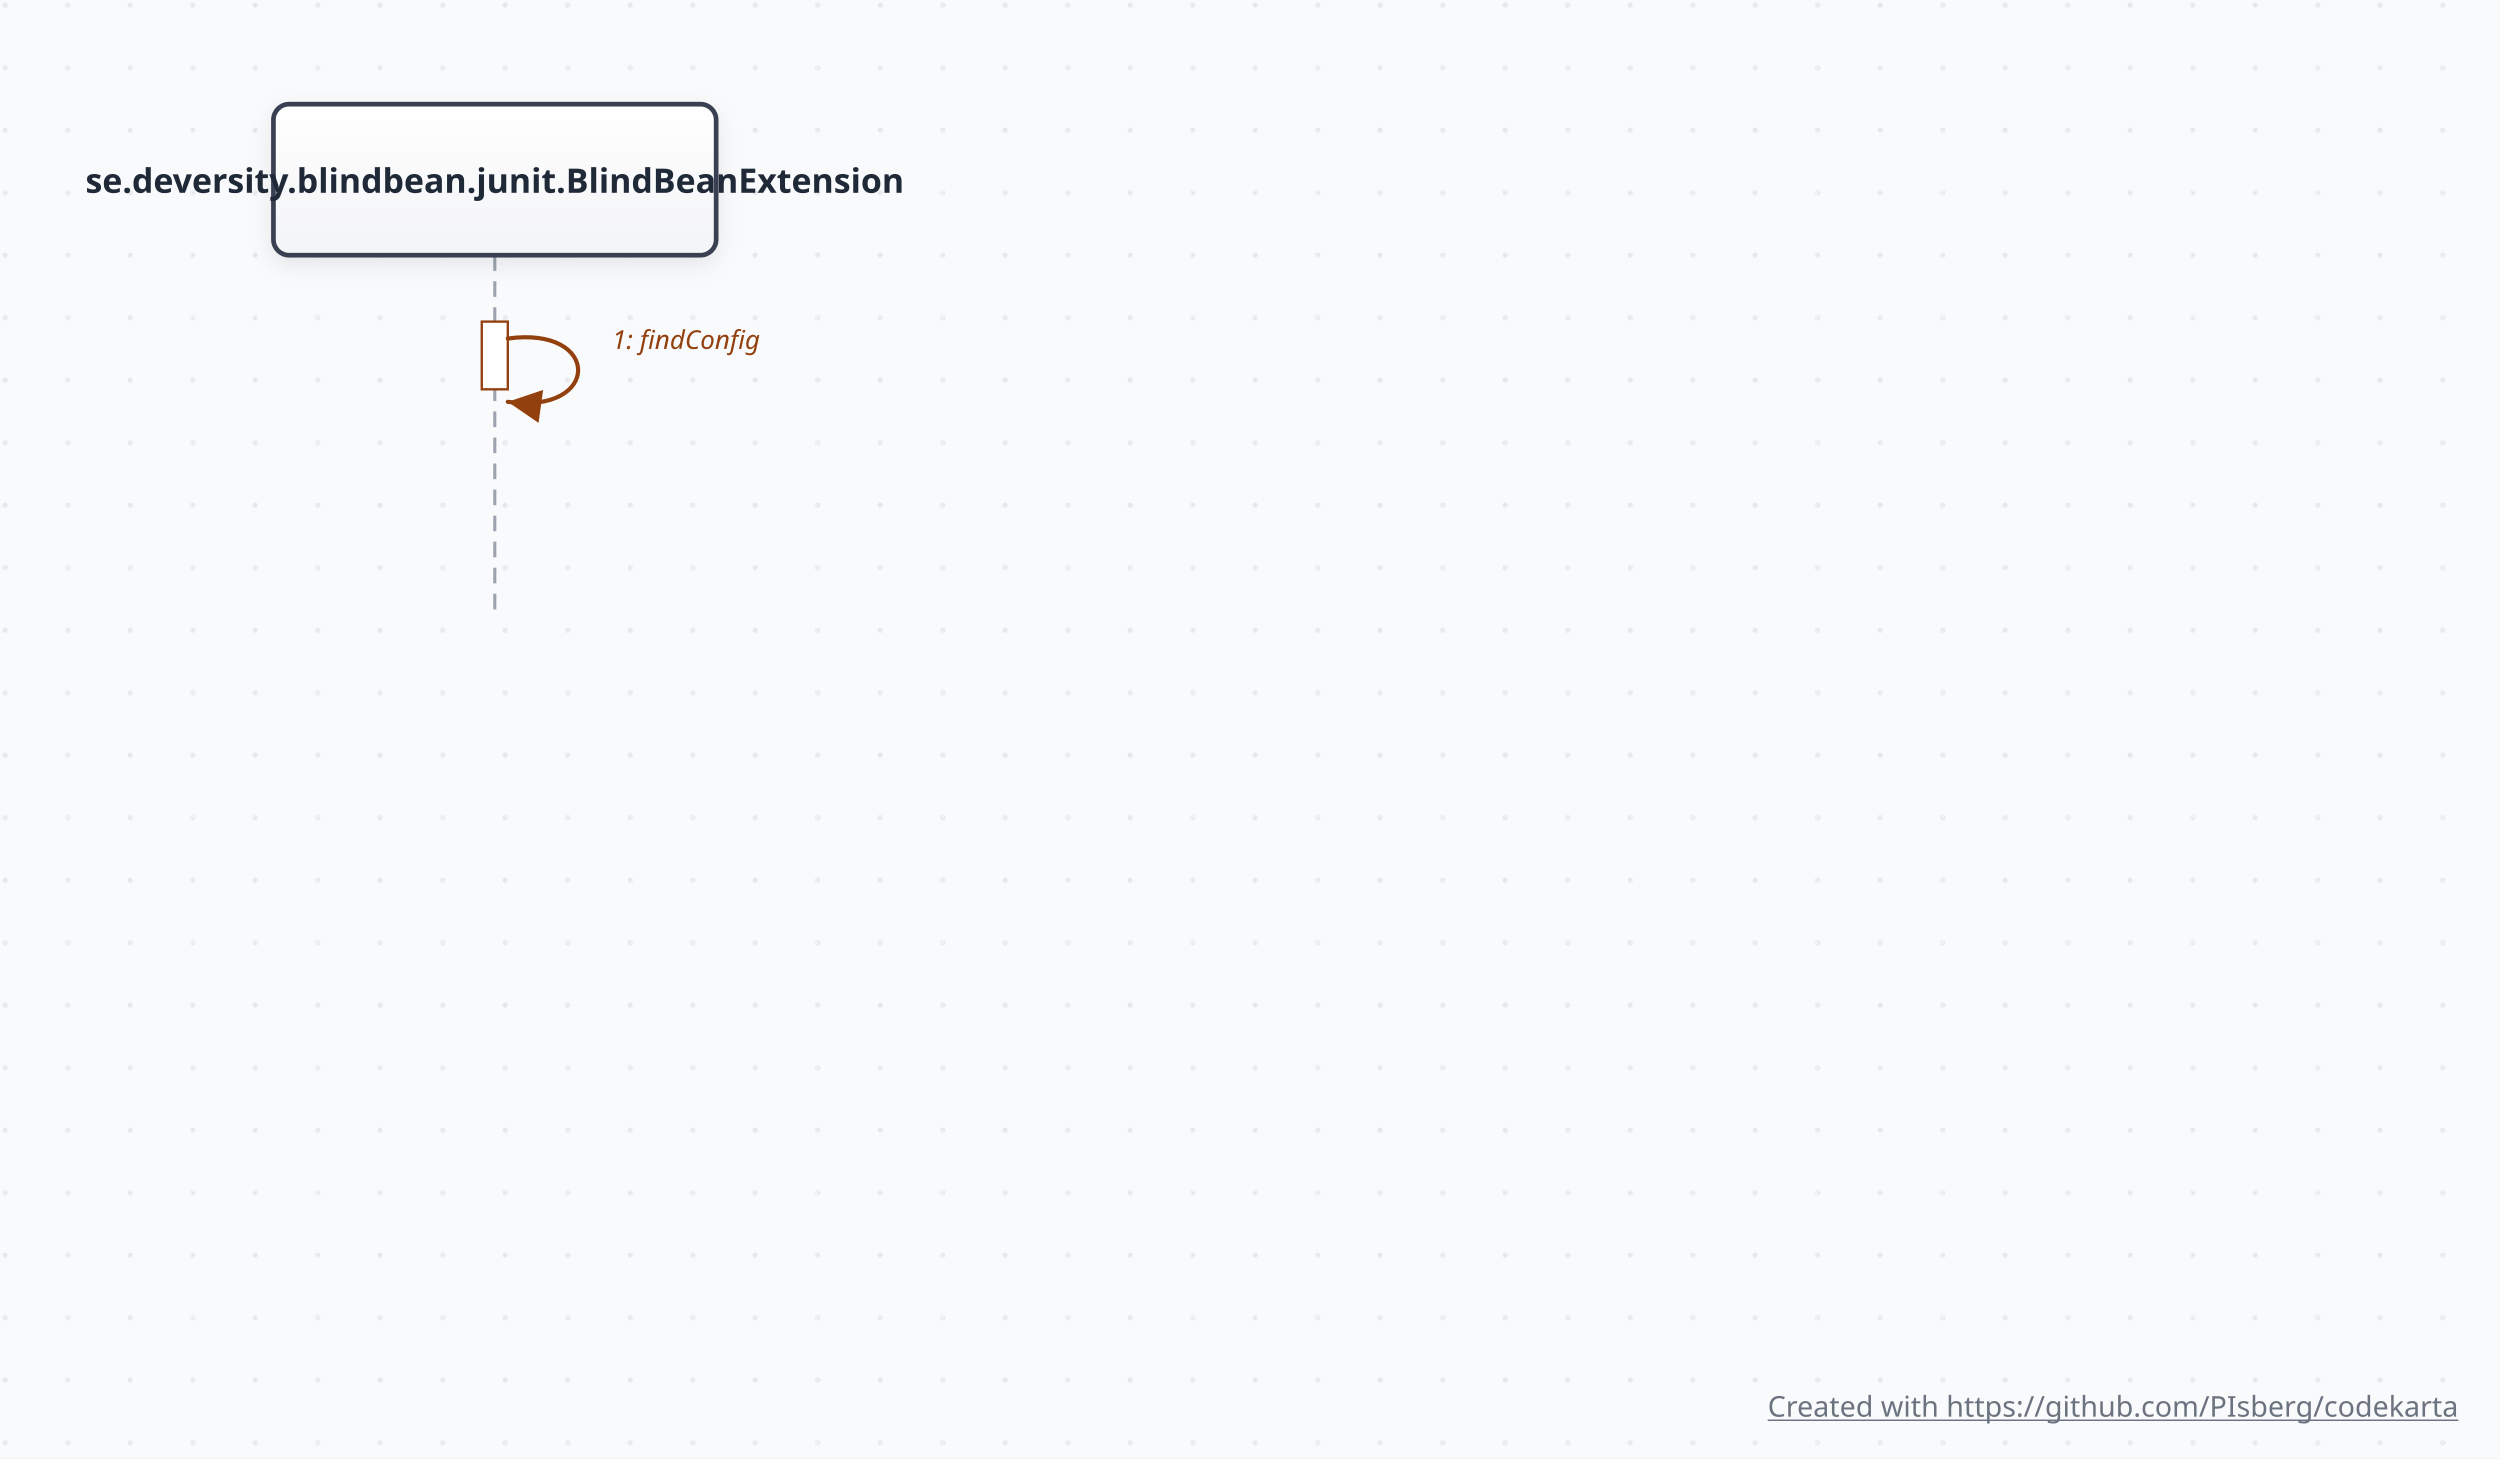
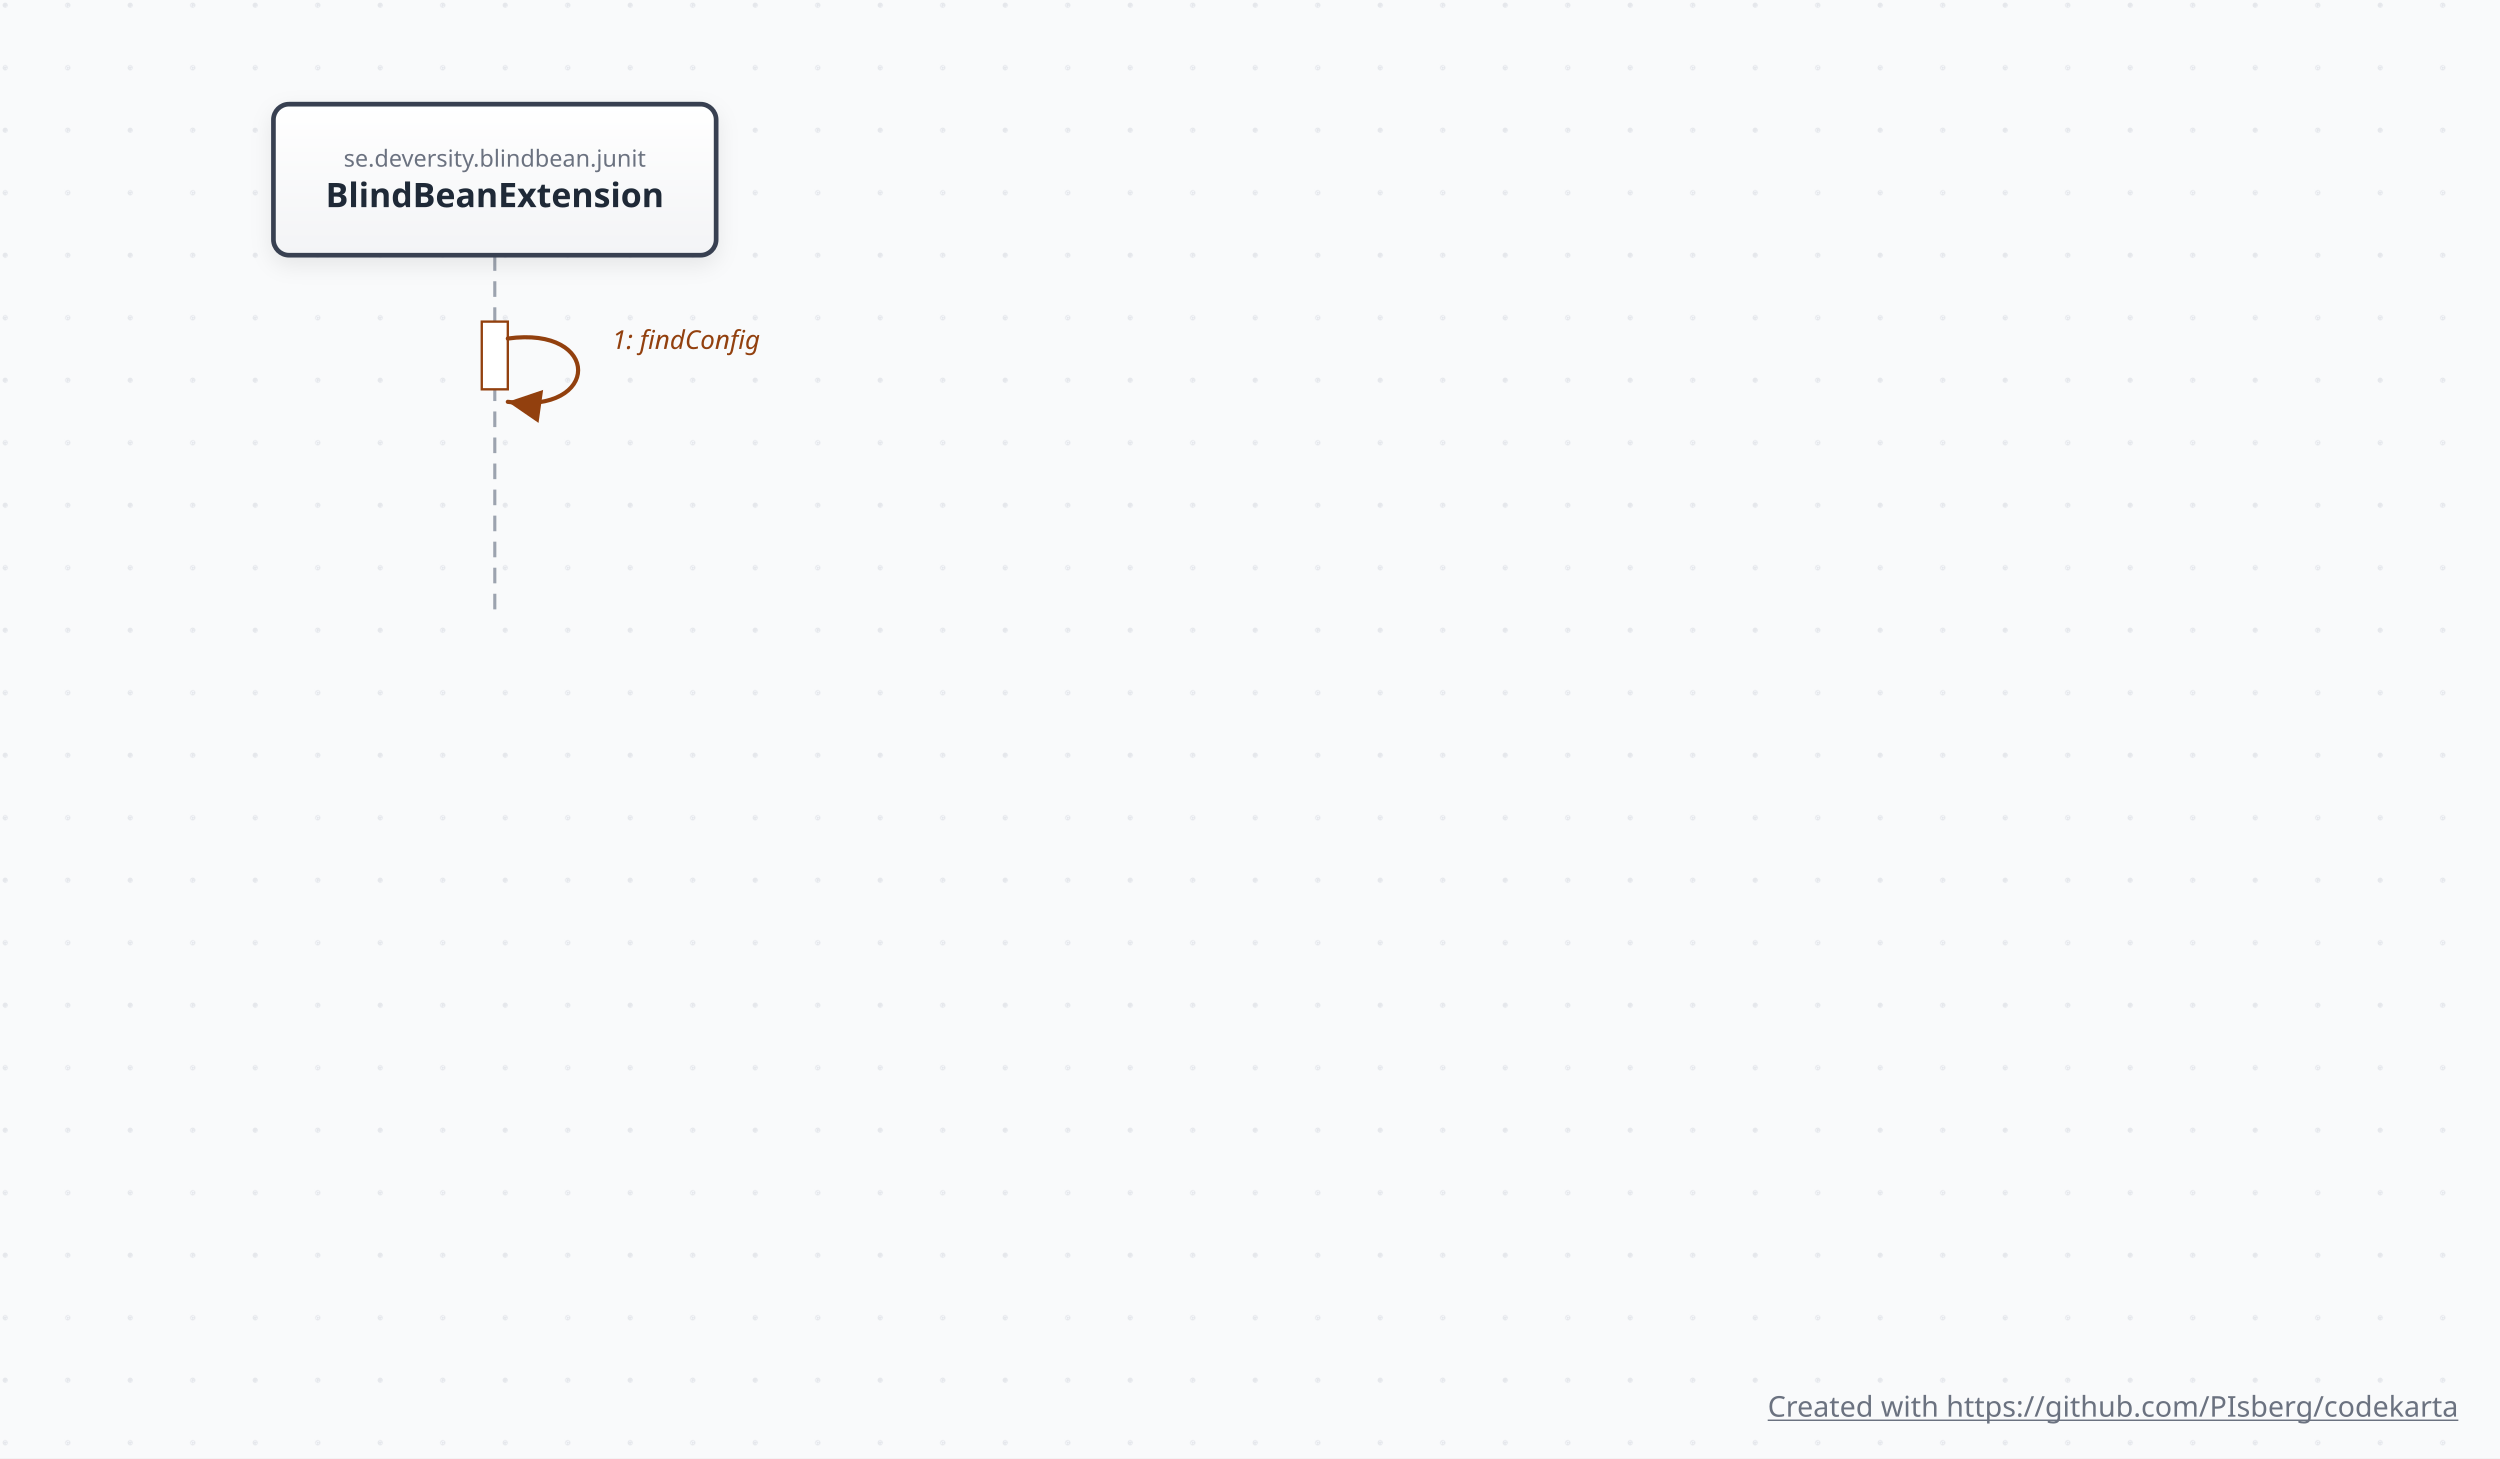
<svg xmlns="http://www.w3.org/2000/svg" width="960" height="560" viewBox="0 0 960 560">
  <defs>
    <style>
svg { font-family: 'Outfit', 'Inter', -apple-system, BlinkMacSystemFont, 'Segoe UI', sans-serif; }
text { font-family: 'Outfit', 'Inter', -apple-system, BlinkMacSystemFont, 'Segoe UI', sans-serif !important; }
.node-rect { transition: filter 0.2s ease, stroke-width 0.2s ease, stroke 0.2s ease; }
.node-rect:hover { stroke-width: 2.2 !important; filter: drop-shadow(0 8px 16px rgba(15, 23, 42, 0.12)) !important; }
.edge-line { stroke-linecap: round; stroke-linejoin: round; transition: stroke-width 0.2s ease; }
.edge-line:hover { stroke-width: 2.5 !important; }
.edge-label { paint-order: stroke; stroke: #f9fafb; stroke-width: 3; font-weight: 500; }
.diagram-attribution { fill: #9ca3af; text-decoration: none; transition: fill 0.2s ease; }
.diagram-attribution:hover { fill: #4b5563; text-decoration: underline; }
.group-rect { transition: stroke-width 0.2s ease; }
.node-label { pointer-events: none; }
</style>
    <filter id="nodeShadow" x="-20%" y="-20%" width="140%" height="140%">
      <feDropShadow dx="0" dy="3" stdDeviation="4" flood-color="#0f172a" flood-opacity="0.08" />
    </filter>
    <linearGradient id="grad-CLASS" x1="0%" y1="0%" x2="0%" y2="100%">
      <stop offset="0%" stop-color="#ffffff" />
      <stop offset="100%" stop-color="#f3f4f6" />
    </linearGradient>
    <linearGradient id="grad-INTERFACE" x1="0%" y1="0%" x2="0%" y2="100%">
      <stop offset="0%" stop-color="#eff6ff" />
      <stop offset="100%" stop-color="#dbeafe" />
    </linearGradient>
    <linearGradient id="grad-MODULE" x1="0%" y1="0%" x2="0%" y2="100%">
      <stop offset="0%" stop-color="#faf5ff" />
      <stop offset="100%" stop-color="#ede9fe" />
    </linearGradient>
    <linearGradient id="grad-METHOD" x1="0%" y1="0%" x2="0%" y2="100%">
      <stop offset="0%" stop-color="#fffbeb" />
      <stop offset="100%" stop-color="#fef3c7" />
    </linearGradient>
    <linearGradient id="grad-PACKAGE" x1="0%" y1="0%" x2="0%" y2="100%">
      <stop offset="0%" stop-color="#ecfdf5" />
      <stop offset="100%" stop-color="#d1fae5" />
    </linearGradient>
    <linearGradient id="grad-EXCEPTION" x1="0%" y1="0%" x2="0%" y2="100%">
      <stop offset="0%" stop-color="#fef2f2" />
      <stop offset="100%" stop-color="#fee2e2" />
    </linearGradient>
    <linearGradient id="grad-STATE" x1="0%" y1="0%" x2="0%" y2="100%">
      <stop offset="0%" stop-color="#f0f9ff" />
      <stop offset="100%" stop-color="#e0f2fe" />
    </linearGradient>
    <pattern id="dotGrid" width="24" height="24" patternUnits="userSpaceOnUse">
      <circle cx="2" cy="2" r="1" fill="#e5e7eb" />
    </pattern>
    <marker id="seq-marker-call" markerWidth="10" markerHeight="8" refX="8" refY="4" orient="auto">
      <path d="M0,0 L8,4 L0,8 Z" fill="#92400e" />
    </marker>
    <marker id="seq-marker-exc" markerWidth="10" markerHeight="8" refX="8" refY="4" orient="auto">
      <path d="M0,0 L8,4 L0,8 Z" fill="#dc2626" />
    </marker>
  </defs>
  <rect width="960" height="560" fill="#f9fafb" />
  <rect width="960" height="560" fill="url(#dotGrid)" />
  <line x1="190.0" y1="98.0" x2="190.0" y2="234.0" stroke="#9ca3af" stroke-width="1.2" stroke-dasharray="6,4" />
  <rect x="185.0" y="123.5" width="10.0" height="26.0" fill="#ffffff" stroke="#92400e" stroke-width="0.9" />
  <path class="edge-line" data-source="se.deversity.blindbean.junit.BlindBeanExtension.beforeEach" data-target="se.deversity.blindbean.junit.BlindBeanExtension.findConfig" data-type="CALLS" d="M195.0 130.0 C231.0 125.0 231.0 159.3 195.0 154.3" fill="none" stroke="#92400e" stroke-width="1.6" marker-end="url(#seq-marker-call)" />
  <text class="edge-label" data-source="se.deversity.blindbean.junit.BlindBeanExtension.beforeEach" data-target="se.deversity.blindbean.junit.BlindBeanExtension.findConfig" data-type="CALLS" x="235.0" y="134.0" text-anchor="start" font-family="sans-serif" font-size="10" fill="#92400e" font-style="italic">1: findConfig</text>
-   <rect class="node-rect" x="105.0" y="40.0" width="170.0" height="58.0" rx="6" fill="url(#grad-CLASS)" stroke="#374151" stroke-width="1.8" filter="url(#nodeShadow)" />
-   <text class="node-label" x="190.0" y="69.0" text-anchor="middle" dominant-baseline="central" font-family="sans-serif" font-size="13" font-weight="bold" fill="#1f2937">se.deversity.blindbean.junit.BlindBeanExtension</text>
+   <g id="se.deversity.blindbean.junit.BlindBeanExtension">
+     <rect class="node-rect" x="105.0" y="40.0" width="170.0" height="58.0" rx="6" fill="url(#grad-CLASS)" stroke="#374151" stroke-width="1.8" filter="url(#nodeShadow)" />
+     <text class="node-label" x="190.0" y="60.5" text-anchor="middle" dominant-baseline="central" font-family="sans-serif" font-size="9.0" fill="#6b7280">se.deversity.blindbean.junit</text>
+     <text class="node-label" x="190.0" y="74.5" text-anchor="middle" dominant-baseline="central" font-family="sans-serif" font-size="13.0" font-weight="bold" fill="#1f2937">BlindBeanExtension</text>
+   </g>
  <a class="diagram-attribution" href="https://github.com/PIsberg/codekarta" target="_blank" rel="noopener noreferrer">
    <text x="944.0" y="544.0" text-anchor="end" font-family="sans-serif" font-size="11" fill="#6b7280" text-decoration="underline">Created with https://github.com/PIsberg/codekarta</text>
  </a>
</svg>
